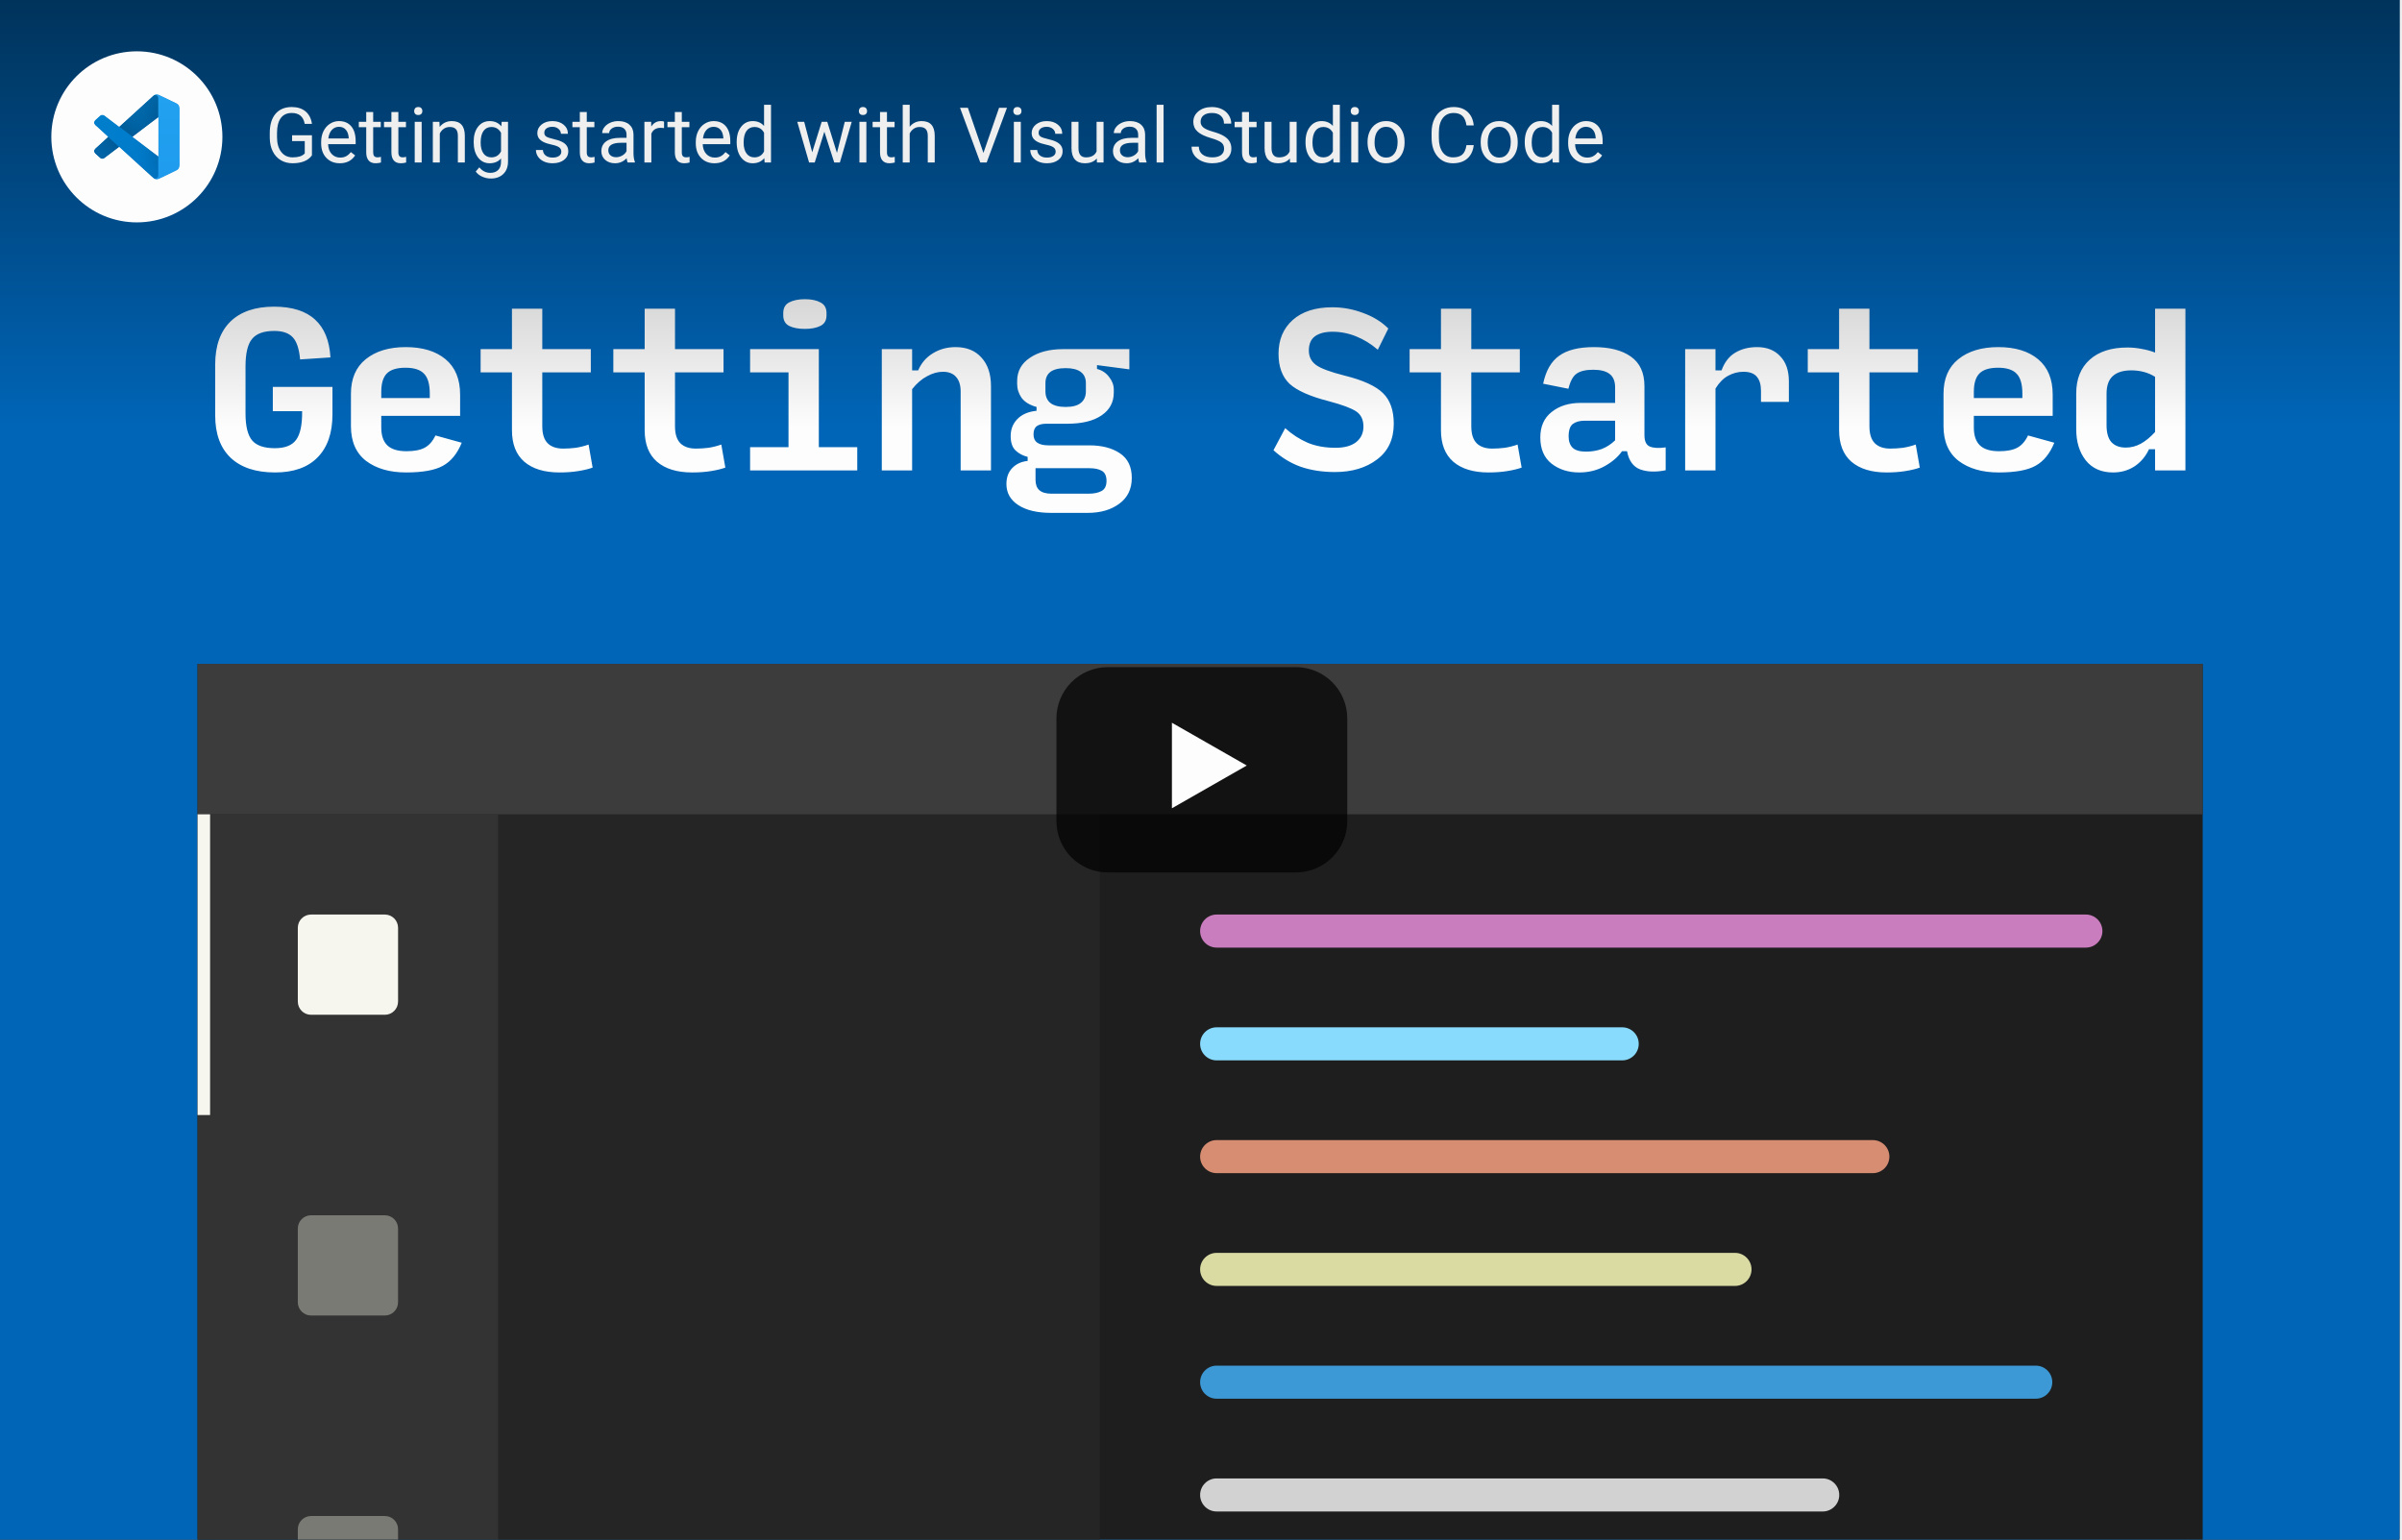
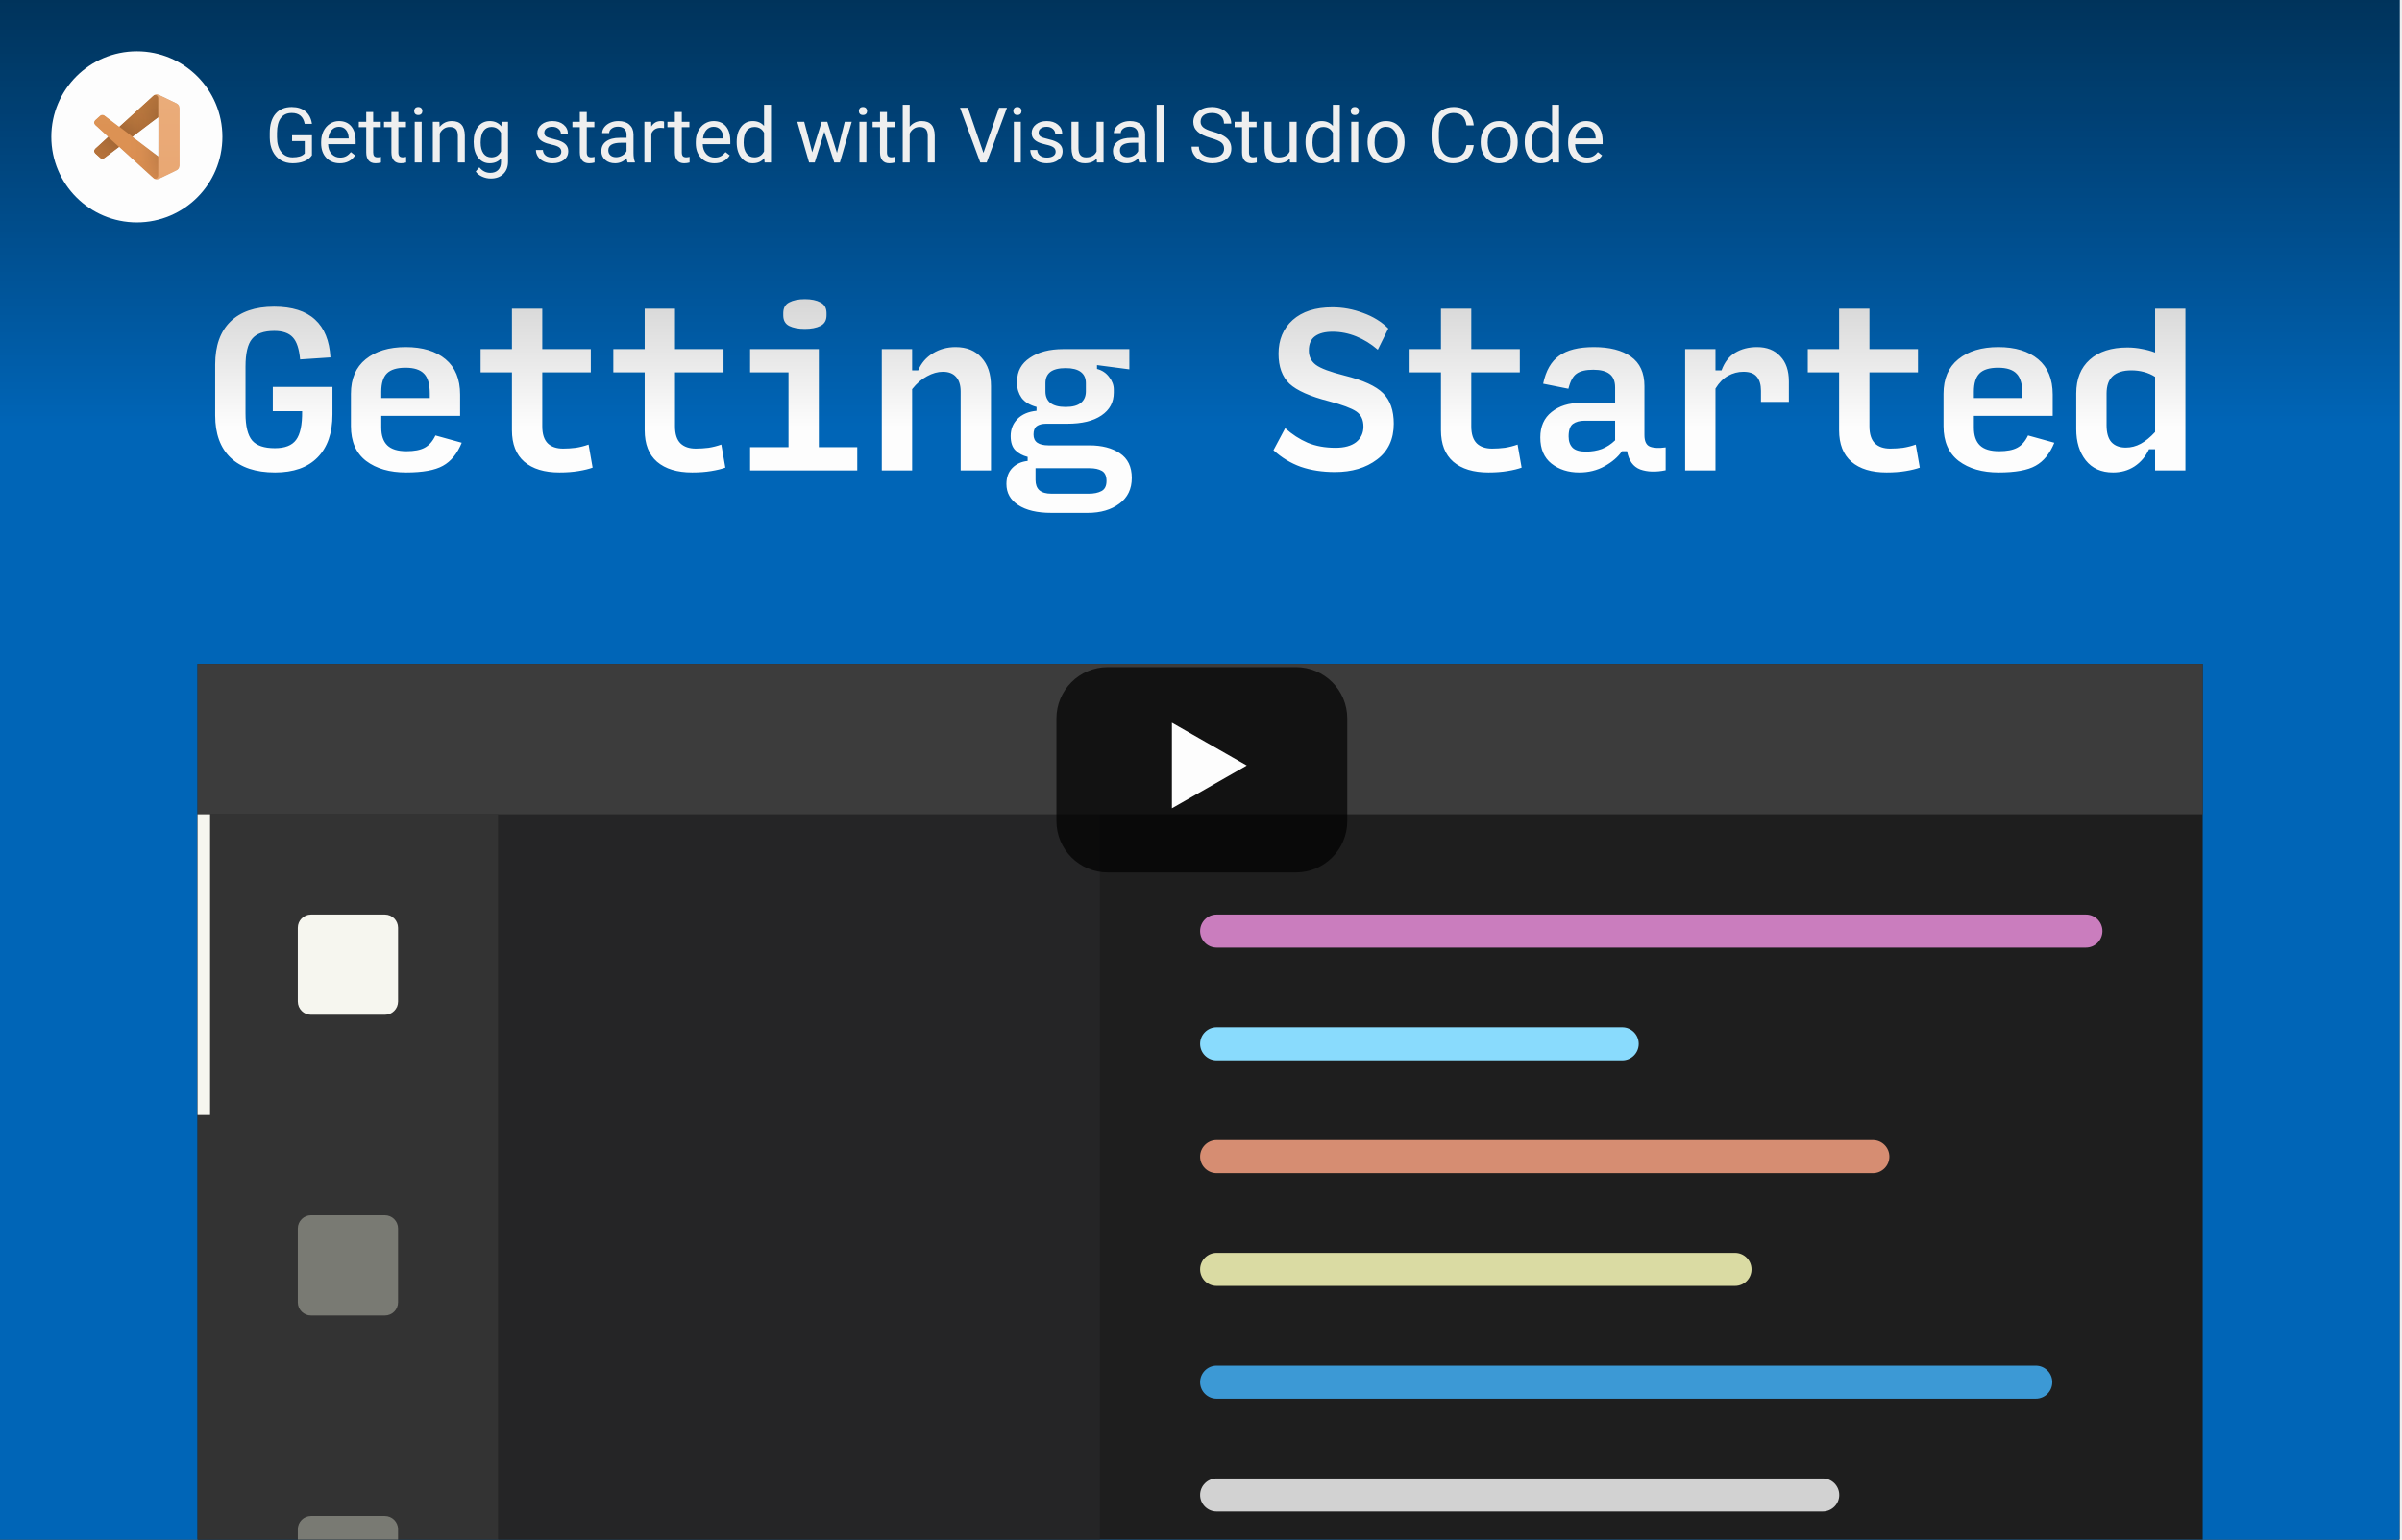
<svg xmlns="http://www.w3.org/2000/svg" xmlns:xlink="http://www.w3.org/1999/xlink" viewBox="0 0 351 225" fill="none">
  <g clip-path="url(#clip0_1103_9950)">
    <rect width="350.625" height="225" fill="#1E1E1E" />
    <rect width="350.625" height="225" fill="url(#paint0_radial_1103_9950)" />
    <rect x="-21.866" y="-36.246" width="483.116" height="271.871" fill="#0066B8" />
    <rect x="28.869" y="97.028" width="293.005" height="183.128" fill="#1E1E1E" />
    <rect x="28.869" y="119.004" width="43.951" height="161.153" fill="#333333" />
    <rect x="72.819" y="97.028" width="87.901" height="183.128" fill="#252526" />
    <rect x="28.869" y="97.028" width="293.005" height="21.975" fill="#3C3C3C" />
    <rect x="43.519" y="133.654" width="14.65" height="14.65" rx="1.933" fill="#F8F8F1" />
    <rect x="43.519" y="177.604" width="14.65" height="14.65" rx="1.933" fill="#7A7B74" />
    <rect x="43.519" y="221.555" width="14.65" height="14.65" rx="1.933" fill="#7A7B74" />
    <rect x="28.869" y="119.004" width="1.831" height="43.951" fill="#F8F8F1" />
    <rect x="175.371" y="133.654" width="131.852" height="4.832" rx="2.416" fill="#CC7EC0" />
    <rect x="175.371" y="150.135" width="64.095" height="4.832" rx="2.416" fill="#8ADDFF" />
    <rect x="175.371" y="166.617" width="100.721" height="4.832" rx="2.416" fill="#D88E73" />
    <rect x="175.371" y="183.098" width="80.576" height="4.832" rx="2.416" fill="#DCDDA4" />
    <rect x="175.371" y="199.58" width="124.527" height="4.832" rx="2.416" fill="#3C9AD7" />
    <rect x="175.371" y="216.062" width="93.395" height="4.832" rx="2.416" fill="#D4D4D4" />
    <path d="M40.191 69.046C37.374 69.046 35.207 68.326 33.691 66.889C32.194 65.451 31.445 63.392 31.445 60.714V53.268C31.445 50.55 32.184 48.462 33.661 47.005C35.158 45.547 37.285 44.818 40.043 44.818C42.682 44.818 44.682 45.449 46.041 46.709C47.4 47.95 48.148 49.792 48.286 52.234L43.854 52.529C43.717 50.993 43.362 49.92 42.791 49.309C42.219 48.679 41.313 48.364 40.072 48.364C38.536 48.364 37.453 48.758 36.822 49.545C36.192 50.314 35.877 51.653 35.877 53.564V60.418C35.877 62.289 36.202 63.609 36.852 64.377C37.502 65.126 38.605 65.5 40.161 65.5C41.638 65.5 42.672 65.096 43.263 64.289C43.874 63.481 44.169 62.083 44.15 60.093H39.866V56.548H48.582V60.566C48.582 63.284 47.853 65.382 46.395 66.859C44.957 68.317 42.889 69.046 40.191 69.046ZM67.473 64.702C66.823 66.298 65.907 67.421 64.725 68.07C63.563 68.721 61.77 69.046 59.348 69.046C56.945 69.046 54.995 68.484 53.498 67.361C52.02 66.219 51.282 64.525 51.282 62.279V57.552C51.282 55.346 52.001 53.662 53.439 52.5C54.896 51.318 56.846 50.727 59.289 50.727C61.751 50.727 63.691 51.318 65.109 52.5C66.527 53.682 67.236 55.405 67.236 57.67V60.773H55.714V62.486C55.714 63.648 56.009 64.515 56.6 65.086C57.191 65.658 58.127 65.943 59.407 65.943C60.529 65.943 61.406 65.776 62.036 65.441C62.686 65.106 63.218 64.505 63.632 63.639L67.473 64.702ZM55.714 57.257V58.173H62.804V57.523C62.804 56.164 62.529 55.199 61.977 54.627C61.426 54.036 60.52 53.741 59.259 53.741C57.998 53.741 57.092 54.017 56.541 54.568C55.989 55.12 55.714 56.016 55.714 57.257ZM81.755 69.046C79.549 69.046 77.835 68.523 76.614 67.48C75.412 66.436 74.811 64.899 74.811 62.87V54.42H70.232V51.023H74.811V45.114H79.243V51.023H86.334V54.42H79.243V62.309C79.243 63.432 79.509 64.259 80.041 64.791C80.573 65.303 81.321 65.559 82.287 65.559C82.897 65.559 83.518 65.52 84.148 65.441C84.778 65.342 85.399 65.185 86.009 64.968L86.6 68.336C86.068 68.533 85.379 68.701 84.532 68.839C83.705 68.977 82.779 69.046 81.755 69.046ZM101.148 69.046C98.942 69.046 97.228 68.523 96.007 67.48C94.806 66.436 94.205 64.899 94.205 62.87V54.42H89.625V51.023H94.205V45.114H98.637V51.023H105.728V54.42H98.637V62.309C98.637 63.432 98.903 64.259 99.434 64.791C99.966 65.303 100.715 65.559 101.68 65.559C102.29 65.559 102.911 65.52 103.541 65.441C104.172 65.342 104.792 65.185 105.403 64.968L105.994 68.336C105.462 68.533 104.772 68.701 103.925 68.839C103.098 68.977 102.172 69.046 101.148 69.046ZM109.61 68.75V65.352H115.223V54.42H109.61V51.023H119.655V65.352H125.269V68.75H109.61ZM117.616 48.068C116.671 48.068 115.903 47.92 115.312 47.625C114.741 47.33 114.455 46.817 114.455 46.089V45.764C114.455 45.015 114.741 44.493 115.312 44.198C115.903 43.883 116.671 43.725 117.616 43.725C118.562 43.725 119.32 43.883 119.891 44.198C120.482 44.493 120.778 45.015 120.778 45.764V46.089C120.778 46.817 120.482 47.33 119.891 47.625C119.301 47.92 118.542 48.068 117.616 48.068ZM128.855 68.75V51.023H133.287V54.125H134.173C134.626 53.061 135.336 52.234 136.301 51.643C137.286 51.033 138.398 50.727 139.639 50.727C141.254 50.727 142.515 51.239 143.421 52.264C144.347 53.268 144.81 54.657 144.81 56.429V68.75H140.378V57.227C140.378 56.282 140.151 55.563 139.698 55.071C139.265 54.578 138.625 54.332 137.778 54.332C137.029 54.332 136.261 54.548 135.473 54.982C134.686 55.395 133.957 56.026 133.287 56.873V68.75H128.855ZM165.385 69.843C165.385 71.458 164.784 72.709 163.583 73.596C162.381 74.501 160.835 74.954 158.944 74.954H153.626C151.558 74.954 149.943 74.57 148.78 73.802C147.638 73.054 147.067 72.029 147.067 70.73C147.067 69.764 147.352 68.986 147.924 68.395C148.495 67.805 149.243 67.46 150.169 67.361V66.77C149.46 66.593 148.869 66.278 148.396 65.825C147.924 65.372 147.687 64.673 147.687 63.727C147.687 62.742 148.012 61.915 148.662 61.245C149.332 60.556 150.268 60.152 151.469 60.034V59.473C150.465 59.197 149.736 58.754 149.283 58.143C148.849 57.513 148.633 56.833 148.633 56.105V55.691C148.633 54.253 149.253 53.12 150.494 52.293C151.735 51.446 153.36 51.023 155.369 51.023H165.03V53.977L160.303 53.357V53.918C161.052 54.115 161.643 54.509 162.076 55.1C162.529 55.671 162.755 56.282 162.755 56.932V57.375C162.755 58.793 162.155 59.906 160.953 60.714C159.771 61.521 158.107 61.925 155.96 61.925H152.887C152.296 61.925 151.833 62.043 151.499 62.279C151.183 62.516 151.026 62.92 151.026 63.491C151.026 64.042 151.213 64.446 151.587 64.702C151.961 64.958 152.503 65.086 153.212 65.086H159.18C161.012 65.086 162.499 65.471 163.642 66.239C164.804 67.007 165.385 68.208 165.385 69.843ZM155.724 59.473C156.728 59.473 157.467 59.276 157.94 58.882C158.432 58.488 158.678 57.926 158.678 57.198V55.986C158.678 55.277 158.432 54.736 157.94 54.361C157.447 53.987 156.708 53.8 155.724 53.8C154.719 53.8 153.971 53.987 153.478 54.361C153.005 54.736 152.769 55.277 152.769 55.986V57.198C152.769 57.926 153.005 58.488 153.478 58.882C153.971 59.276 154.719 59.473 155.724 59.473ZM153.626 72.148H159.092C159.86 72.148 160.48 72.02 160.953 71.764C161.446 71.508 161.692 71.015 161.692 70.286C161.692 69.558 161.465 69.065 161.012 68.809C160.559 68.553 159.968 68.425 159.24 68.425H151.321V70.139C151.321 70.808 151.508 71.311 151.883 71.645C152.277 71.98 152.858 72.148 153.626 72.148ZM195.072 68.986C193.24 68.986 191.575 68.73 190.079 68.218C188.601 67.686 187.272 66.879 186.09 65.796L187.804 62.575C188.808 63.481 189.901 64.19 191.083 64.702C192.265 65.195 193.624 65.441 195.16 65.441C196.46 65.441 197.465 65.165 198.174 64.614C198.883 64.042 199.238 63.284 199.238 62.339C199.238 61.334 198.883 60.596 198.174 60.123C197.465 59.65 196.145 59.158 194.215 58.645C191.438 57.936 189.507 57.08 188.424 56.075C187.36 55.051 186.829 53.593 186.829 51.702C186.829 49.654 187.518 48.009 188.897 46.768C190.295 45.527 192.225 44.907 194.688 44.907C196.224 44.907 197.721 45.183 199.179 45.734C200.656 46.266 201.887 47.024 202.872 48.009L201.335 51.111C200.35 50.264 199.297 49.614 198.174 49.161C197.051 48.708 195.899 48.482 194.717 48.482C193.634 48.482 192.787 48.699 192.176 49.132C191.566 49.565 191.26 50.264 191.26 51.23C191.26 52.116 191.605 52.815 192.294 53.327C192.984 53.839 194.382 54.361 196.49 54.893C199.188 55.563 201.06 56.42 202.104 57.464C203.147 58.488 203.669 59.975 203.669 61.925C203.669 64.19 202.852 65.933 201.217 67.154C199.602 68.376 197.554 68.986 195.072 68.986ZM217.508 69.046C215.302 69.046 213.589 68.523 212.367 67.48C211.166 66.436 210.565 64.899 210.565 62.87V54.42H205.986V51.023H210.565V45.114H214.997V51.023H222.088V54.42H214.997V62.309C214.997 63.432 215.263 64.259 215.795 64.791C216.326 65.303 217.075 65.559 218.04 65.559C218.651 65.559 219.271 65.52 219.901 65.441C220.532 65.342 221.152 65.185 221.763 64.968L222.354 68.336C221.822 68.533 221.132 68.701 220.286 68.839C219.458 68.977 218.532 69.046 217.508 69.046ZM231.761 66.002C232.588 66.002 233.356 65.874 234.065 65.618C234.774 65.342 235.424 64.919 236.015 64.348V61.482H231.583C230.855 61.482 230.274 61.639 229.84 61.955C229.427 62.27 229.22 62.88 229.22 63.786C229.22 64.496 229.417 65.047 229.811 65.441C230.205 65.815 230.855 66.002 231.761 66.002ZM230.786 69.046C229.171 69.046 227.811 68.612 226.708 67.746C225.625 66.879 225.083 65.608 225.083 63.934C225.083 62.319 225.635 61.078 226.738 60.211C227.841 59.325 229.249 58.882 230.963 58.882H236.015V56.607C236.015 55.721 235.749 55.071 235.217 54.657C234.686 54.243 233.888 54.036 232.824 54.036C231.741 54.036 230.933 54.224 230.402 54.598C229.87 54.952 229.466 55.691 229.19 56.814L225.497 56.075C225.891 54.184 226.669 52.825 227.831 51.998C228.993 51.151 230.687 50.727 232.913 50.727C235.217 50.727 237.02 51.19 238.32 52.116C239.639 53.042 240.299 54.48 240.299 56.429V63.58C240.299 64.486 240.565 65.047 241.097 65.264C241.629 65.48 242.397 65.52 243.402 65.382V68.721C241.964 69.016 240.723 68.977 239.679 68.602C238.655 68.208 238.014 67.322 237.758 65.943H237.02C236.429 66.79 235.582 67.519 234.479 68.129C233.376 68.74 232.145 69.046 230.786 69.046ZM246.249 68.75V51.023H250.681V54.125H251.568C252.001 52.943 252.661 52.086 253.547 51.554C254.453 51.003 255.527 50.727 256.768 50.727C258.186 50.727 259.309 51.17 260.136 52.057C260.983 52.923 261.406 54.154 261.406 55.75V58.734H257.329V57.109C257.329 56.203 257.122 55.514 256.709 55.041C256.315 54.568 255.665 54.332 254.759 54.332C253.971 54.332 253.222 54.529 252.513 54.923C251.824 55.297 251.213 55.917 250.681 56.784V68.75H246.249ZM275.688 69.046C273.482 69.046 271.769 68.523 270.547 67.48C269.346 66.436 268.745 64.899 268.745 62.87V54.42H264.166V51.023H268.745V45.114H273.177V51.023H280.268V54.42H273.177V62.309C273.177 63.432 273.443 64.259 273.975 64.791C274.506 65.303 275.255 65.559 276.22 65.559C276.831 65.559 277.451 65.52 278.081 65.441C278.712 65.342 279.332 65.185 279.943 64.968L280.534 68.336C280.002 68.533 279.313 68.701 278.466 68.839C277.638 68.977 276.713 69.046 275.688 69.046ZM300.193 64.702C299.543 66.298 298.627 67.421 297.445 68.07C296.283 68.721 294.491 69.046 292.068 69.046C289.665 69.046 287.715 68.484 286.218 67.361C284.741 66.219 284.002 64.525 284.002 62.279V57.552C284.002 55.346 284.721 53.662 286.159 52.5C287.617 51.318 289.567 50.727 292.009 50.727C294.471 50.727 296.411 51.318 297.829 52.5C299.248 53.682 299.957 55.405 299.957 57.67V60.773H288.434V62.486C288.434 63.648 288.729 64.515 289.32 65.086C289.911 65.658 290.847 65.943 292.127 65.943C293.25 65.943 294.126 65.776 294.757 65.441C295.407 65.106 295.938 64.505 296.352 63.639L300.193 64.702ZM288.434 57.257V58.173H295.525V57.523C295.525 56.164 295.249 55.199 294.698 54.627C294.146 54.036 293.24 53.741 291.979 53.741C290.719 53.741 289.813 54.017 289.261 54.568C288.71 55.12 288.434 56.016 288.434 57.257ZM310.634 65.411C311.402 65.411 312.131 65.224 312.82 64.85C313.51 64.476 314.209 63.904 314.918 63.136V55.071C314.426 54.755 313.884 54.519 313.293 54.361C312.702 54.204 312.092 54.125 311.461 54.125C310.24 54.125 309.324 54.411 308.714 54.982C308.123 55.533 307.827 56.38 307.827 57.523V62.132C307.827 63.255 308.064 64.082 308.536 64.614C309.029 65.145 309.728 65.411 310.634 65.411ZM314.032 65.648C313.539 66.711 312.83 67.549 311.905 68.159C310.998 68.75 309.955 69.046 308.773 69.046C307.059 69.046 305.73 68.454 304.784 67.273C303.858 66.091 303.395 64.574 303.395 62.723V57.493C303.395 55.386 304.055 53.741 305.375 52.559C306.695 51.377 308.527 50.786 310.87 50.786C311.58 50.786 312.279 50.855 312.968 50.993C313.658 51.111 314.308 51.289 314.918 51.525V45.114H319.35V68.75H314.918V65.648H314.032Z" fill="white" />
  </g>
  <rect width="350.625" height="62.5" fill="url(#paint1_linear_1103_9950)" />
  <rect x="154.375" y="97.5" width="42.5" height="30" rx="7.5" fill="black" fill-opacity="0.7" />
  <path d="M171.25 118.125V105.625L182.188 111.875L171.25 118.125Z" fill="white" />
  <g clip-path="url(#clip1_1103_9950)">
    <path d="M20 32.5C26.904 32.5 32.5 26.904 32.5 20C32.5 13.096 26.904 7.5 20 7.5C13.096 7.5 7.5 13.096 7.5 20C7.5 26.904 13.096 32.5 20 32.5Z" fill="white" />
    <mask id="mask0_1103_9950" style="mask-type:alpha" maskUnits="userSpaceOnUse" x="13" y="13" width="14" height="14">
      <path fill-rule="evenodd" clip-rule="evenodd" d="M22.614 26.165C22.811 26.241 23.035 26.236 23.234 26.141L25.808 24.902C26.078 24.772 26.25 24.499 26.25 24.198V15.802C26.25 15.501 26.078 15.228 25.808 15.098L23.234 13.859C22.973 13.734 22.668 13.764 22.439 13.931C22.407 13.955 22.375 13.981 22.346 14.01L17.419 18.505L15.273 16.876C15.074 16.724 14.794 16.737 14.609 16.906L13.92 17.532C13.693 17.738 13.693 18.095 13.92 18.302L15.781 20L13.92 21.698C13.693 21.905 13.693 22.262 13.92 22.468L14.609 23.094C14.794 23.263 15.074 23.276 15.273 23.124L17.419 21.495L22.346 25.99C22.424 26.068 22.516 26.126 22.614 26.165ZM23.127 17.162L19.389 20L23.127 22.838V17.162Z" fill="white" />
    </mask>
    <g mask="url(#mask0_1103_9950)">
-       <path d="M25.808 15.1L23.233 13.86C22.935 13.716 22.578 13.777 22.345 14.011L13.913 21.698C13.686 21.905 13.687 22.262 13.914 22.468L14.602 23.094C14.788 23.263 15.068 23.276 15.268 23.124L25.421 15.421C25.762 15.163 26.251 15.406 26.251 15.834V15.804C26.251 15.503 26.079 15.23 25.808 15.1Z" fill="#0065A9" />
+       <path d="M25.808 15.1L23.233 13.86C22.935 13.716 22.578 13.777 22.345 14.011L13.913 21.698C13.686 21.905 13.687 22.262 13.914 22.468L14.602 23.094C14.788 23.263 15.068 23.276 15.268 23.124L25.421 15.421C25.762 15.163 26.251 15.406 26.251 15.834V15.804C26.251 15.503 26.079 15.23 25.808 15.1Z" fill="#B8733B" />
      <g filter="url(#filter0_d_1103_9950)">
-         <path d="M25.809 24.901L23.234 26.14C22.936 26.284 22.579 26.224 22.346 25.99L13.914 18.302C13.687 18.095 13.688 17.738 13.915 17.532L14.603 16.906C14.789 16.737 15.069 16.724 15.268 16.876L25.422 24.579C25.762 24.837 26.252 24.594 26.252 24.167V24.197C26.252 24.497 26.08 24.77 25.809 24.901Z" fill="#007ACC" />
+         <path d="M25.809 24.901L23.234 26.14C22.936 26.284 22.579 26.224 22.346 25.99L13.914 18.302C13.687 18.095 13.688 17.738 13.915 17.532L14.603 16.906C14.789 16.737 15.069 16.724 15.268 16.876L25.422 24.579C25.762 24.837 26.252 24.594 26.252 24.167V24.197C26.252 24.497 26.08 24.77 25.809 24.901Z" fill="#DD8F52" />
      </g>
      <g filter="url(#filter1_d_1103_9950)">
-         <path d="M23.232 26.141C22.934 26.284 22.578 26.224 22.344 25.99C22.632 26.278 23.125 26.074 23.125 25.666V14.334C23.125 13.926 22.632 13.722 22.344 14.01C22.578 13.776 22.934 13.716 23.232 13.859L25.807 15.098C26.078 15.228 26.25 15.501 26.25 15.802V24.198C26.25 24.499 26.078 24.772 25.807 24.902L23.232 26.141Z" fill="#1F9CF0" />
+         <path d="M23.232 26.141C22.934 26.284 22.578 26.224 22.344 25.99C22.632 26.278 23.125 26.074 23.125 25.666V14.334C23.125 13.926 22.632 13.722 22.344 14.01C22.578 13.776 22.934 13.716 23.232 13.859L25.807 15.098C26.078 15.228 26.25 15.501 26.25 15.802V24.198C26.25 24.499 26.078 24.772 25.807 24.902L23.232 26.141Z" fill="#EBA874" />
      </g>
      <g style="mix-blend-mode:overlay" opacity="0.25">
        <path style="mix-blend-mode:overlay" opacity="0.25" fill-rule="evenodd" clip-rule="evenodd" d="M22.608 26.165C22.805 26.241 23.029 26.236 23.228 26.141L25.802 24.902C26.072 24.772 26.244 24.499 26.244 24.198V15.802C26.244 15.501 26.072 15.228 25.802 15.098L23.228 13.859C22.967 13.734 22.662 13.764 22.433 13.931C22.401 13.955 22.369 13.981 22.34 14.01L17.413 18.505L15.268 16.876C15.068 16.724 14.788 16.737 14.603 16.906L13.915 17.532C13.688 17.738 13.687 18.095 13.914 18.302L15.775 20L13.914 21.698C13.687 21.905 13.688 22.262 13.915 22.468L14.603 23.094C14.788 23.263 15.068 23.276 15.268 23.124L17.413 21.495L22.34 25.99C22.418 26.068 22.51 26.126 22.608 26.165ZM23.121 17.162L19.383 20L23.121 22.838V17.162Z" fill="url(#paint2_linear_1103_9950)" />
      </g>
    </g>
  </g>
  <path d="M45.584 22.701C45.312 23.089 44.934 23.38 44.446 23.574C43.963 23.765 43.399 23.86 42.755 23.86C42.103 23.86 41.524 23.708 41.019 23.404C40.513 23.096 40.121 22.66 39.843 22.097C39.569 21.533 39.428 20.879 39.42 20.136V19.438C39.42 18.233 39.7 17.299 40.261 16.636C40.825 15.973 41.616 15.642 42.634 15.642C43.469 15.642 44.141 15.856 44.65 16.285C45.159 16.71 45.47 17.314 45.584 18.098H44.529C44.331 17.039 43.701 16.51 42.639 16.51C41.932 16.51 41.396 16.759 41.03 17.257C40.667 17.752 40.484 18.469 40.48 19.41V20.064C40.48 20.961 40.685 21.675 41.096 22.206C41.506 22.734 42.06 22.997 42.76 22.997C43.156 22.997 43.502 22.953 43.798 22.866C44.095 22.778 44.34 22.629 44.534 22.421V20.624H42.683V19.767H45.584V22.701ZM49.654 23.86C48.848 23.86 48.193 23.596 47.687 23.069C47.182 22.538 46.929 21.829 46.929 20.943V20.756C46.929 20.167 47.041 19.641 47.264 19.18C47.492 18.715 47.806 18.352 48.209 18.092C48.616 17.828 49.055 17.697 49.528 17.697C50.3 17.697 50.901 17.951 51.329 18.46C51.758 18.969 51.972 19.698 51.972 20.646V21.069H47.946C47.96 21.655 48.13 22.13 48.456 22.492C48.786 22.851 49.203 23.03 49.709 23.03C50.068 23.03 50.372 22.957 50.621 22.811C50.87 22.664 51.088 22.47 51.274 22.228L51.895 22.712C51.397 23.477 50.65 23.86 49.654 23.86ZM49.528 18.532C49.117 18.532 48.773 18.682 48.495 18.982C48.217 19.279 48.044 19.696 47.978 20.234H50.956V20.157C50.926 19.641 50.787 19.242 50.538 18.96C50.289 18.674 49.952 18.532 49.528 18.532ZM54.532 16.367V17.806H55.642V18.592H54.532V22.278C54.532 22.516 54.581 22.695 54.68 22.816C54.779 22.933 54.947 22.992 55.185 22.992C55.303 22.992 55.464 22.97 55.669 22.926V23.75C55.402 23.823 55.142 23.86 54.889 23.86C54.435 23.86 54.092 23.723 53.862 23.448C53.631 23.173 53.516 22.783 53.516 22.278V18.592H52.434V17.806H53.516V16.367H54.532ZM58.212 16.367V17.806H59.322V18.592H58.212V22.278C58.212 22.516 58.262 22.695 58.361 22.816C58.459 22.933 58.628 22.992 58.866 22.992C58.983 22.992 59.144 22.97 59.349 22.926V23.75C59.082 23.823 58.822 23.86 58.569 23.86C58.115 23.86 57.773 23.723 57.542 23.448C57.311 23.173 57.196 22.783 57.196 22.278V18.592H56.114V17.806H57.196V16.367H58.212ZM61.618 23.75H60.602V17.806H61.618V23.75ZM60.519 16.23C60.519 16.065 60.569 15.926 60.668 15.812C60.77 15.699 60.92 15.642 61.118 15.642C61.316 15.642 61.466 15.699 61.569 15.812C61.671 15.926 61.722 16.065 61.722 16.23C61.722 16.395 61.671 16.532 61.569 16.642C61.466 16.752 61.316 16.807 61.118 16.807C60.92 16.807 60.77 16.752 60.668 16.642C60.569 16.532 60.519 16.395 60.519 16.23ZM64.211 17.806L64.244 18.553C64.698 17.982 65.291 17.697 66.024 17.697C67.28 17.697 67.913 18.405 67.924 19.822V23.75H66.908V19.817C66.904 19.388 66.805 19.072 66.611 18.867C66.421 18.662 66.122 18.559 65.716 18.559C65.386 18.559 65.097 18.647 64.848 18.823C64.599 18.998 64.405 19.229 64.266 19.515V23.75H63.249V17.806H64.211ZM69.215 20.729C69.215 19.802 69.429 19.066 69.858 18.52C70.286 17.971 70.854 17.697 71.561 17.697C72.286 17.697 72.852 17.953 73.258 18.466L73.308 17.806H74.236V23.607C74.236 24.376 74.007 24.982 73.549 25.425C73.095 25.869 72.484 26.09 71.715 26.09C71.286 26.09 70.867 25.998 70.457 25.815C70.046 25.632 69.733 25.381 69.517 25.063L70.045 24.453C70.48 24.991 71.013 25.261 71.643 25.261C72.138 25.261 72.522 25.122 72.797 24.843C73.075 24.565 73.214 24.173 73.214 23.668V23.157C72.808 23.625 72.253 23.86 71.55 23.86C70.854 23.86 70.29 23.58 69.858 23.019C69.429 22.459 69.215 21.696 69.215 20.729ZM70.237 20.844C70.237 21.514 70.374 22.042 70.649 22.426C70.924 22.807 71.308 22.997 71.802 22.997C72.443 22.997 72.914 22.706 73.214 22.124V19.41C72.903 18.843 72.436 18.559 71.813 18.559C71.319 18.559 70.933 18.751 70.654 19.136C70.376 19.52 70.237 20.09 70.237 20.844ZM82.025 22.174C82.025 21.899 81.921 21.686 81.712 21.536C81.507 21.382 81.146 21.251 80.63 21.141C80.117 21.031 79.709 20.899 79.405 20.745C79.105 20.591 78.881 20.408 78.735 20.196C78.592 19.983 78.52 19.731 78.52 19.438C78.52 18.951 78.726 18.539 79.136 18.202C79.55 17.865 80.077 17.697 80.718 17.697C81.392 17.697 81.937 17.87 82.355 18.218C82.776 18.566 82.987 19.011 82.987 19.553H81.965C81.965 19.275 81.846 19.035 81.608 18.834C81.373 18.632 81.077 18.532 80.718 18.532C80.348 18.532 80.059 18.612 79.85 18.773C79.641 18.934 79.537 19.145 79.537 19.405C79.537 19.65 79.634 19.835 79.828 19.96C80.022 20.084 80.372 20.203 80.877 20.317C81.386 20.43 81.798 20.566 82.113 20.723C82.428 20.881 82.66 21.071 82.811 21.295C82.965 21.514 83.041 21.783 83.041 22.102C83.041 22.633 82.829 23.06 82.404 23.382C81.979 23.701 81.428 23.86 80.751 23.86C80.275 23.86 79.853 23.776 79.487 23.607C79.121 23.439 78.834 23.204 78.625 22.904C78.42 22.6 78.317 22.272 78.317 21.921H79.334C79.352 22.261 79.487 22.532 79.74 22.734C79.996 22.931 80.333 23.03 80.751 23.03C81.135 23.03 81.443 22.953 81.674 22.8C81.908 22.642 82.025 22.433 82.025 22.174ZM85.744 16.367V17.806H86.854V18.592H85.744V22.278C85.744 22.516 85.793 22.695 85.892 22.816C85.991 22.933 86.16 22.992 86.398 22.992C86.515 22.992 86.676 22.97 86.881 22.926V23.75C86.614 23.823 86.354 23.86 86.101 23.86C85.647 23.86 85.305 23.723 85.074 23.448C84.843 23.173 84.728 22.783 84.728 22.278V18.592H83.646V17.806H84.728V16.367H85.744ZM91.715 23.75C91.656 23.633 91.609 23.424 91.572 23.124C91.1 23.614 90.536 23.86 89.88 23.86C89.294 23.86 88.813 23.695 88.436 23.366C88.062 23.032 87.875 22.611 87.875 22.102C87.875 21.483 88.11 21.003 88.579 20.663C89.051 20.319 89.714 20.146 90.567 20.146H91.556V19.68C91.556 19.324 91.45 19.042 91.237 18.834C91.025 18.621 90.712 18.515 90.298 18.515C89.935 18.515 89.631 18.607 89.386 18.79C89.141 18.973 89.018 19.194 89.018 19.454H87.996C87.996 19.158 88.101 18.872 88.309 18.597C88.522 18.319 88.807 18.099 89.166 17.938C89.529 17.777 89.926 17.697 90.358 17.697C91.043 17.697 91.58 17.869 91.968 18.213C92.356 18.553 92.557 19.024 92.572 19.625V22.36C92.572 22.906 92.642 23.34 92.781 23.662V23.75H91.715ZM90.029 22.976C90.347 22.976 90.649 22.893 90.935 22.728C91.221 22.564 91.428 22.349 91.556 22.086V20.866H90.759C89.514 20.866 88.892 21.23 88.892 21.959C88.892 22.278 88.998 22.527 89.21 22.706C89.423 22.886 89.695 22.976 90.029 22.976ZM97.038 18.718C96.884 18.693 96.718 18.68 96.538 18.68C95.872 18.68 95.419 18.964 95.181 19.531V23.75H94.165V17.806H95.154L95.17 18.493C95.504 17.962 95.976 17.697 96.588 17.697C96.785 17.697 96.935 17.722 97.038 17.773V18.718ZM99.631 16.367V17.806H100.74V18.592H99.631V22.278C99.631 22.516 99.68 22.695 99.779 22.816C99.878 22.933 100.046 22.992 100.284 22.992C100.402 22.992 100.563 22.97 100.768 22.926V23.75C100.5 23.823 100.24 23.86 99.988 23.86C99.534 23.86 99.191 23.723 98.961 23.448C98.73 23.173 98.615 22.783 98.615 22.278V18.592H97.532V17.806H98.615V16.367H99.631ZM104.399 23.86C103.593 23.86 102.938 23.596 102.432 23.069C101.927 22.538 101.674 21.829 101.674 20.943V20.756C101.674 20.167 101.786 19.641 102.009 19.18C102.236 18.715 102.551 18.352 102.954 18.092C103.361 17.828 103.8 17.697 104.272 17.697C105.045 17.697 105.646 17.951 106.074 18.46C106.503 18.969 106.717 19.698 106.717 20.646V21.069H102.69C102.705 21.655 102.875 22.13 103.201 22.492C103.531 22.851 103.948 23.03 104.454 23.03C104.813 23.03 105.117 22.957 105.366 22.811C105.615 22.664 105.833 22.47 106.019 22.228L106.64 22.712C106.142 23.477 105.395 23.86 104.399 23.86ZM104.272 18.532C103.862 18.532 103.518 18.682 103.24 18.982C102.961 19.279 102.789 19.696 102.723 20.234H105.701V20.157C105.671 19.641 105.532 19.242 105.283 18.96C105.034 18.674 104.697 18.532 104.272 18.532ZM107.651 20.729C107.651 19.817 107.867 19.084 108.299 18.532C108.731 17.975 109.297 17.697 109.996 17.697C110.692 17.697 111.243 17.935 111.65 18.411V15.312H112.666V23.75H111.732L111.683 23.113C111.276 23.611 110.71 23.86 109.985 23.86C109.297 23.86 108.735 23.578 108.299 23.014C107.867 22.45 107.651 21.714 107.651 20.806V20.729ZM108.667 20.844C108.667 21.518 108.806 22.045 109.084 22.426C109.363 22.807 109.747 22.997 110.238 22.997C110.883 22.997 111.353 22.708 111.65 22.13V19.399C111.346 18.839 110.879 18.559 110.249 18.559C109.751 18.559 109.363 18.751 109.084 19.136C108.806 19.52 108.667 20.09 108.667 20.844ZM122.301 22.349L123.444 17.806H124.46L122.729 23.75H121.906L120.461 19.246L119.055 23.75H118.231L116.506 17.806H117.516L118.687 22.256L120.071 17.806H120.889L122.301 22.349ZM126.602 23.75H125.586V17.806H126.602V23.75ZM125.504 16.23C125.504 16.065 125.553 15.926 125.652 15.812C125.754 15.699 125.905 15.642 126.102 15.642C126.3 15.642 126.45 15.699 126.553 15.812C126.655 15.926 126.707 16.065 126.707 16.23C126.707 16.395 126.655 16.532 126.553 16.642C126.45 16.752 126.3 16.807 126.102 16.807C125.905 16.807 125.754 16.752 125.652 16.642C125.553 16.532 125.504 16.395 125.504 16.23ZM129.612 16.367V17.806H130.722V18.592H129.612V22.278C129.612 22.516 129.662 22.695 129.761 22.816C129.86 22.933 130.028 22.992 130.266 22.992C130.383 22.992 130.544 22.97 130.75 22.926V23.75C130.482 23.823 130.222 23.86 129.969 23.86C129.515 23.86 129.173 23.723 128.942 23.448C128.712 23.173 128.596 22.783 128.596 22.278V18.592H127.514V17.806H128.596V16.367H129.612ZM132.93 18.526C133.381 17.973 133.967 17.697 134.688 17.697C135.944 17.697 136.578 18.405 136.589 19.822V23.75H135.573V19.817C135.569 19.388 135.47 19.072 135.276 18.867C135.085 18.662 134.787 18.559 134.38 18.559C134.051 18.559 133.762 18.647 133.513 18.823C133.264 18.998 133.069 19.229 132.93 19.515V23.75H131.914V15.312H132.93V18.526ZM143.708 22.349L145.993 15.752H147.147L144.18 23.75H143.246L140.286 15.752H141.434L143.708 22.349ZM149.168 23.75H148.152V17.806H149.168V23.75ZM148.069 16.23C148.069 16.065 148.119 15.926 148.218 15.812C148.32 15.699 148.47 15.642 148.668 15.642C148.866 15.642 149.016 15.699 149.119 15.812C149.221 15.926 149.272 16.065 149.272 16.23C149.272 16.395 149.221 16.532 149.119 16.642C149.016 16.752 148.866 16.807 148.668 16.807C148.47 16.807 148.32 16.752 148.218 16.642C148.119 16.532 148.069 16.395 148.069 16.23ZM154.26 22.174C154.26 21.899 154.156 21.686 153.947 21.536C153.742 21.382 153.381 21.251 152.865 21.141C152.352 21.031 151.944 20.899 151.64 20.745C151.34 20.591 151.116 20.408 150.97 20.196C150.827 19.983 150.756 19.731 150.756 19.438C150.756 18.951 150.961 18.539 151.371 18.202C151.785 17.865 152.312 17.697 152.953 17.697C153.627 17.697 154.172 17.87 154.59 18.218C155.011 18.566 155.222 19.011 155.222 19.553H154.2C154.2 19.275 154.081 19.035 153.843 18.834C153.608 18.632 153.312 18.532 152.953 18.532C152.583 18.532 152.294 18.612 152.085 18.773C151.876 18.934 151.772 19.145 151.772 19.405C151.772 19.65 151.869 19.835 152.063 19.96C152.257 20.084 152.607 20.203 153.112 20.317C153.621 20.43 154.033 20.566 154.348 20.723C154.663 20.881 154.896 21.071 155.046 21.295C155.2 21.514 155.276 21.783 155.276 22.102C155.276 22.633 155.064 23.06 154.639 23.382C154.214 23.701 153.663 23.86 152.986 23.86C152.51 23.86 152.089 23.776 151.722 23.607C151.356 23.439 151.069 23.204 150.86 22.904C150.655 22.6 150.552 22.272 150.552 21.921H151.569C151.587 22.261 151.722 22.532 151.975 22.734C152.231 22.931 152.568 23.03 152.986 23.03C153.37 23.03 153.678 22.953 153.909 22.8C154.143 22.642 154.26 22.433 154.26 22.174ZM160.27 23.162C159.874 23.627 159.294 23.86 158.528 23.86C157.895 23.86 157.411 23.677 157.078 23.311C156.749 22.941 156.582 22.395 156.578 21.674V17.806H157.595V21.646C157.595 22.547 157.961 22.997 158.693 22.997C159.47 22.997 159.986 22.708 160.242 22.13V17.806H161.259V23.75H160.292L160.27 23.162ZM166.477 23.75C166.418 23.633 166.371 23.424 166.334 23.124C165.862 23.614 165.298 23.86 164.642 23.86C164.056 23.86 163.575 23.695 163.198 23.366C162.824 23.032 162.637 22.611 162.637 22.102C162.637 21.483 162.872 21.003 163.34 20.663C163.813 20.319 164.476 20.146 165.329 20.146H166.318V19.68C166.318 19.324 166.212 19.042 165.999 18.834C165.787 18.621 165.474 18.515 165.06 18.515C164.697 18.515 164.393 18.607 164.148 18.79C163.903 18.973 163.78 19.194 163.78 19.454H162.758C162.758 19.158 162.863 18.872 163.071 18.597C163.284 18.319 163.569 18.099 163.928 17.938C164.291 17.777 164.688 17.697 165.12 17.697C165.805 17.697 166.342 17.869 166.73 18.213C167.118 18.553 167.319 19.024 167.334 19.625V22.36C167.334 22.906 167.404 23.34 167.543 23.662V23.75H166.477ZM164.791 22.976C165.109 22.976 165.411 22.893 165.697 22.728C165.983 22.564 166.19 22.349 166.318 22.086V20.866H165.521C164.276 20.866 163.654 21.23 163.654 21.959C163.654 22.278 163.76 22.527 163.972 22.706C164.185 22.886 164.457 22.976 164.791 22.976ZM170.031 23.75H169.015V15.312H170.031V23.75ZM176.969 20.185C176.064 19.925 175.405 19.606 174.991 19.229C174.581 18.848 174.376 18.38 174.376 17.823C174.376 17.193 174.627 16.673 175.129 16.263C175.634 15.849 176.29 15.642 177.095 15.642C177.645 15.642 178.134 15.748 178.562 15.961C178.994 16.173 179.327 16.466 179.562 16.84C179.8 17.213 179.919 17.622 179.919 18.065H178.859C178.859 17.581 178.705 17.202 178.397 16.927C178.09 16.649 177.656 16.51 177.095 16.51C176.575 16.51 176.169 16.625 175.876 16.856C175.587 17.083 175.442 17.4 175.442 17.806C175.442 18.132 175.579 18.409 175.854 18.636C176.132 18.859 176.603 19.064 177.266 19.251C177.932 19.438 178.452 19.645 178.826 19.872C179.203 20.095 179.481 20.357 179.661 20.657C179.844 20.958 179.935 21.311 179.935 21.718C179.935 22.366 179.683 22.886 179.177 23.278C178.672 23.666 177.996 23.86 177.15 23.86C176.601 23.86 176.088 23.756 175.612 23.547C175.136 23.334 174.768 23.045 174.508 22.679C174.252 22.313 174.124 21.897 174.124 21.432H175.184C175.184 21.915 175.361 22.298 175.717 22.58C176.075 22.858 176.553 22.997 177.15 22.997C177.707 22.997 178.134 22.884 178.43 22.657C178.727 22.43 178.875 22.12 178.875 21.729C178.875 21.337 178.738 21.035 178.463 20.822C178.188 20.606 177.69 20.394 176.969 20.185ZM182.512 16.367V17.806H183.621V18.592H182.512V22.278C182.512 22.516 182.561 22.695 182.66 22.816C182.759 22.933 182.927 22.992 183.165 22.992C183.282 22.992 183.444 22.97 183.649 22.926V23.75C183.381 23.823 183.121 23.86 182.869 23.86C182.415 23.86 182.072 23.723 181.841 23.448C181.611 23.173 181.495 22.783 181.495 22.278V18.592H180.413V17.806H181.495V16.367H182.512ZM188.483 23.162C188.087 23.627 187.507 23.86 186.741 23.86C186.108 23.86 185.624 23.677 185.291 23.311C184.962 22.941 184.795 22.395 184.791 21.674V17.806H185.807V21.646C185.807 22.547 186.174 22.997 186.906 22.997C187.682 22.997 188.199 22.708 188.455 22.13V17.806H189.471V23.75H188.505L188.483 23.162ZM190.773 20.729C190.773 19.817 190.989 19.084 191.422 18.532C191.854 17.975 192.419 17.697 193.119 17.697C193.815 17.697 194.366 17.935 194.772 18.411V15.312H195.789V23.75H194.855L194.805 23.113C194.399 23.611 193.833 23.86 193.108 23.86C192.419 23.86 191.857 23.578 191.422 23.014C190.989 22.45 190.773 21.714 190.773 20.806V20.729ZM191.79 20.844C191.79 21.518 191.929 22.045 192.207 22.426C192.485 22.807 192.87 22.997 193.361 22.997C194.005 22.997 194.476 22.708 194.772 22.13V19.399C194.468 18.839 194.001 18.559 193.372 18.559C192.874 18.559 192.485 18.751 192.207 19.136C191.929 19.52 191.79 20.09 191.79 20.844ZM198.475 23.75H197.458V17.806H198.475V23.75ZM197.376 16.23C197.376 16.065 197.426 15.926 197.524 15.812C197.627 15.699 197.777 15.642 197.975 15.642C198.173 15.642 198.323 15.699 198.425 15.812C198.528 15.926 198.579 16.065 198.579 16.23C198.579 16.395 198.528 16.532 198.425 16.642C198.323 16.752 198.173 16.807 197.975 16.807C197.777 16.807 197.627 16.752 197.524 16.642C197.426 16.532 197.376 16.395 197.376 16.23ZM199.837 20.723C199.837 20.141 199.951 19.617 200.178 19.152C200.408 18.687 200.727 18.328 201.133 18.076C201.544 17.823 202.01 17.697 202.534 17.697C203.344 17.697 203.997 17.977 204.495 18.537C204.997 19.097 205.248 19.843 205.248 20.773V20.844C205.248 21.423 205.136 21.943 204.913 22.404C204.693 22.862 204.376 23.219 203.962 23.475C203.552 23.732 203.08 23.86 202.545 23.86C201.74 23.86 201.086 23.58 200.584 23.019C200.086 22.459 199.837 21.718 199.837 20.795V20.723ZM200.859 20.844C200.859 21.503 201.011 22.032 201.315 22.432C201.622 22.831 202.032 23.03 202.545 23.03C203.062 23.03 203.472 22.829 203.776 22.426C204.08 22.02 204.232 21.452 204.232 20.723C204.232 20.071 204.076 19.544 203.765 19.141C203.457 18.735 203.047 18.532 202.534 18.532C202.032 18.532 201.628 18.731 201.32 19.13C201.013 19.529 200.859 20.101 200.859 20.844ZM215.355 21.212C215.256 22.058 214.943 22.712 214.416 23.173C213.892 23.631 213.195 23.86 212.323 23.86C211.378 23.86 210.62 23.521 210.049 22.844C209.481 22.166 209.197 21.26 209.197 20.125V19.355C209.197 18.612 209.329 17.958 209.593 17.394C209.86 16.83 210.237 16.398 210.724 16.098C211.212 15.794 211.776 15.642 212.416 15.642C213.266 15.642 213.947 15.88 214.46 16.356C214.973 16.829 215.271 17.484 215.355 18.323H214.295C214.203 17.686 214.004 17.224 213.696 16.939C213.392 16.653 212.966 16.51 212.416 16.51C211.743 16.51 211.213 16.759 210.829 17.257C210.448 17.755 210.258 18.464 210.258 19.383V20.157C210.258 21.025 210.439 21.716 210.801 22.228C211.164 22.741 211.671 22.997 212.323 22.997C212.909 22.997 213.358 22.866 213.669 22.602C213.984 22.335 214.193 21.871 214.295 21.212H215.355ZM216.371 20.723C216.371 20.141 216.485 19.617 216.712 19.152C216.943 18.687 217.261 18.328 217.668 18.076C218.078 17.823 218.545 17.697 219.069 17.697C219.878 17.697 220.532 17.977 221.03 18.537C221.531 19.097 221.782 19.843 221.782 20.773V20.844C221.782 21.423 221.671 21.943 221.447 22.404C221.227 22.862 220.911 23.219 220.497 23.475C220.087 23.732 219.614 23.86 219.08 23.86C218.274 23.86 217.62 23.58 217.119 23.019C216.62 22.459 216.371 21.718 216.371 20.795V20.723ZM217.393 20.844C217.393 21.503 217.545 22.032 217.849 22.432C218.157 22.831 218.567 23.03 219.08 23.03C219.596 23.03 220.006 22.829 220.31 22.426C220.614 22.02 220.766 21.452 220.766 20.723C220.766 20.071 220.61 19.544 220.299 19.141C219.991 18.735 219.581 18.532 219.069 18.532C218.567 18.532 218.162 18.731 217.855 19.13C217.547 19.529 217.393 20.101 217.393 20.844ZM222.809 20.729C222.809 19.817 223.026 19.084 223.458 18.532C223.89 17.975 224.456 17.697 225.155 17.697C225.851 17.697 226.402 17.935 226.808 18.411V15.312H227.825V23.75H226.891L226.841 23.113C226.435 23.611 225.869 23.86 225.144 23.86C224.456 23.86 223.893 23.578 223.458 23.014C223.026 22.45 222.809 21.714 222.809 20.806V20.729ZM223.826 20.844C223.826 21.518 223.965 22.045 224.243 22.426C224.521 22.807 224.906 22.997 225.397 22.997C226.041 22.997 226.512 22.708 226.808 22.13V19.399C226.505 18.839 226.038 18.559 225.408 18.559C224.91 18.559 224.521 18.751 224.243 19.136C223.965 19.52 223.826 20.09 223.826 20.844ZM231.873 23.86C231.068 23.86 230.412 23.596 229.907 23.069C229.401 22.538 229.149 21.829 229.149 20.943V20.756C229.149 20.167 229.26 19.641 229.484 19.18C229.711 18.715 230.026 18.352 230.428 18.092C230.835 17.828 231.274 17.697 231.747 17.697C232.52 17.697 233.12 17.951 233.549 18.46C233.977 18.969 234.191 19.698 234.191 20.646V21.069H230.165C230.179 21.655 230.35 22.13 230.676 22.492C231.005 22.851 231.423 23.03 231.928 23.03C232.287 23.03 232.591 22.957 232.84 22.811C233.089 22.664 233.307 22.47 233.494 22.228L234.114 22.712C233.616 23.477 232.869 23.86 231.873 23.86ZM231.747 18.532C231.337 18.532 230.992 18.682 230.714 18.982C230.436 19.279 230.264 19.696 230.198 20.234H233.175V20.157C233.146 19.641 233.007 19.242 232.758 18.96C232.509 18.674 232.172 18.532 231.747 18.532Z" fill="#F1F1F1" />
  <a xlink:href="https://aka.ms/vscode-getting-started-video" target="_blank">
    <rect width="351" height="225" fill="black" fill-opacity="0.01" />
  </a>
  <defs>
    <filter id="filter0_d_1103_9950" x="10.173" y="13.199" width="19.651" height="16.59" filterUnits="userSpaceOnUse" color-interpolation-filters="sRGB">
      <feFlood flood-opacity="0" result="BackgroundImageFix" />
      <feColorMatrix in="SourceAlpha" type="matrix" values="0 0 0 0 0 0 0 0 0 0 0 0 0 0 0 0 0 0 127 0" result="hardAlpha" />
      <feOffset />
      <feGaussianBlur stdDeviation="1.786" />
      <feColorMatrix type="matrix" values="0 0 0 0 0 0 0 0 0 0 0 0 0 0 0 0 0 0 0.25 0" />
      <feBlend mode="overlay" in2="BackgroundImageFix" result="effect1_dropShadow_1103_9950" />
      <feBlend mode="normal" in="SourceGraphic" in2="effect1_dropShadow_1103_9950" result="shape" />
    </filter>
    <filter id="filter1_d_1103_9950" x="18.772" y="10.211" width="11.049" height="19.578" filterUnits="userSpaceOnUse" color-interpolation-filters="sRGB">
      <feFlood flood-opacity="0" result="BackgroundImageFix" />
      <feColorMatrix in="SourceAlpha" type="matrix" values="0 0 0 0 0 0 0 0 0 0 0 0 0 0 0 0 0 0 127 0" result="hardAlpha" />
      <feOffset />
      <feGaussianBlur stdDeviation="1.786" />
      <feColorMatrix type="matrix" values="0 0 0 0 0 0 0 0 0 0 0 0 0 0 0 0 0 0 0.25 0" />
      <feBlend mode="overlay" in2="BackgroundImageFix" result="effect1_dropShadow_1103_9950" />
      <feBlend mode="normal" in="SourceGraphic" in2="effect1_dropShadow_1103_9950" result="shape" />
    </filter>
    <radialGradient id="paint0_radial_1103_9950" cx="0" cy="0" r="1" gradientUnits="userSpaceOnUse" gradientTransform="translate(175.625 52.1875) rotate(90) scale(226.563 353.06)">
      <stop stop-color="#025EA9" />
      <stop offset="1" stop-color="#00345F" />
    </radialGradient>
    <linearGradient id="paint1_linear_1103_9950" x1="175.312" y1="0" x2="175.312" y2="62.5" gradientUnits="userSpaceOnUse">
      <stop stop-opacity="0.5" />
      <stop offset="1" stop-opacity="0" />
    </linearGradient>
    <linearGradient id="paint2_linear_1103_9950" x1="19.994" y1="13.782" x2="19.994" y2="26.218" gradientUnits="userSpaceOnUse">
      <stop stop-color="white" />
      <stop offset="1" stop-color="white" stop-opacity="0" />
    </linearGradient>
    <clipPath id="clip0_1103_9950">
      <rect width="350.625" height="225" fill="white" />
    </clipPath>
    <clipPath id="clip1_1103_9950">
      <rect width="25" height="25" fill="white" transform="translate(7.5 7.5)" />
    </clipPath>
  </defs>
</svg>
